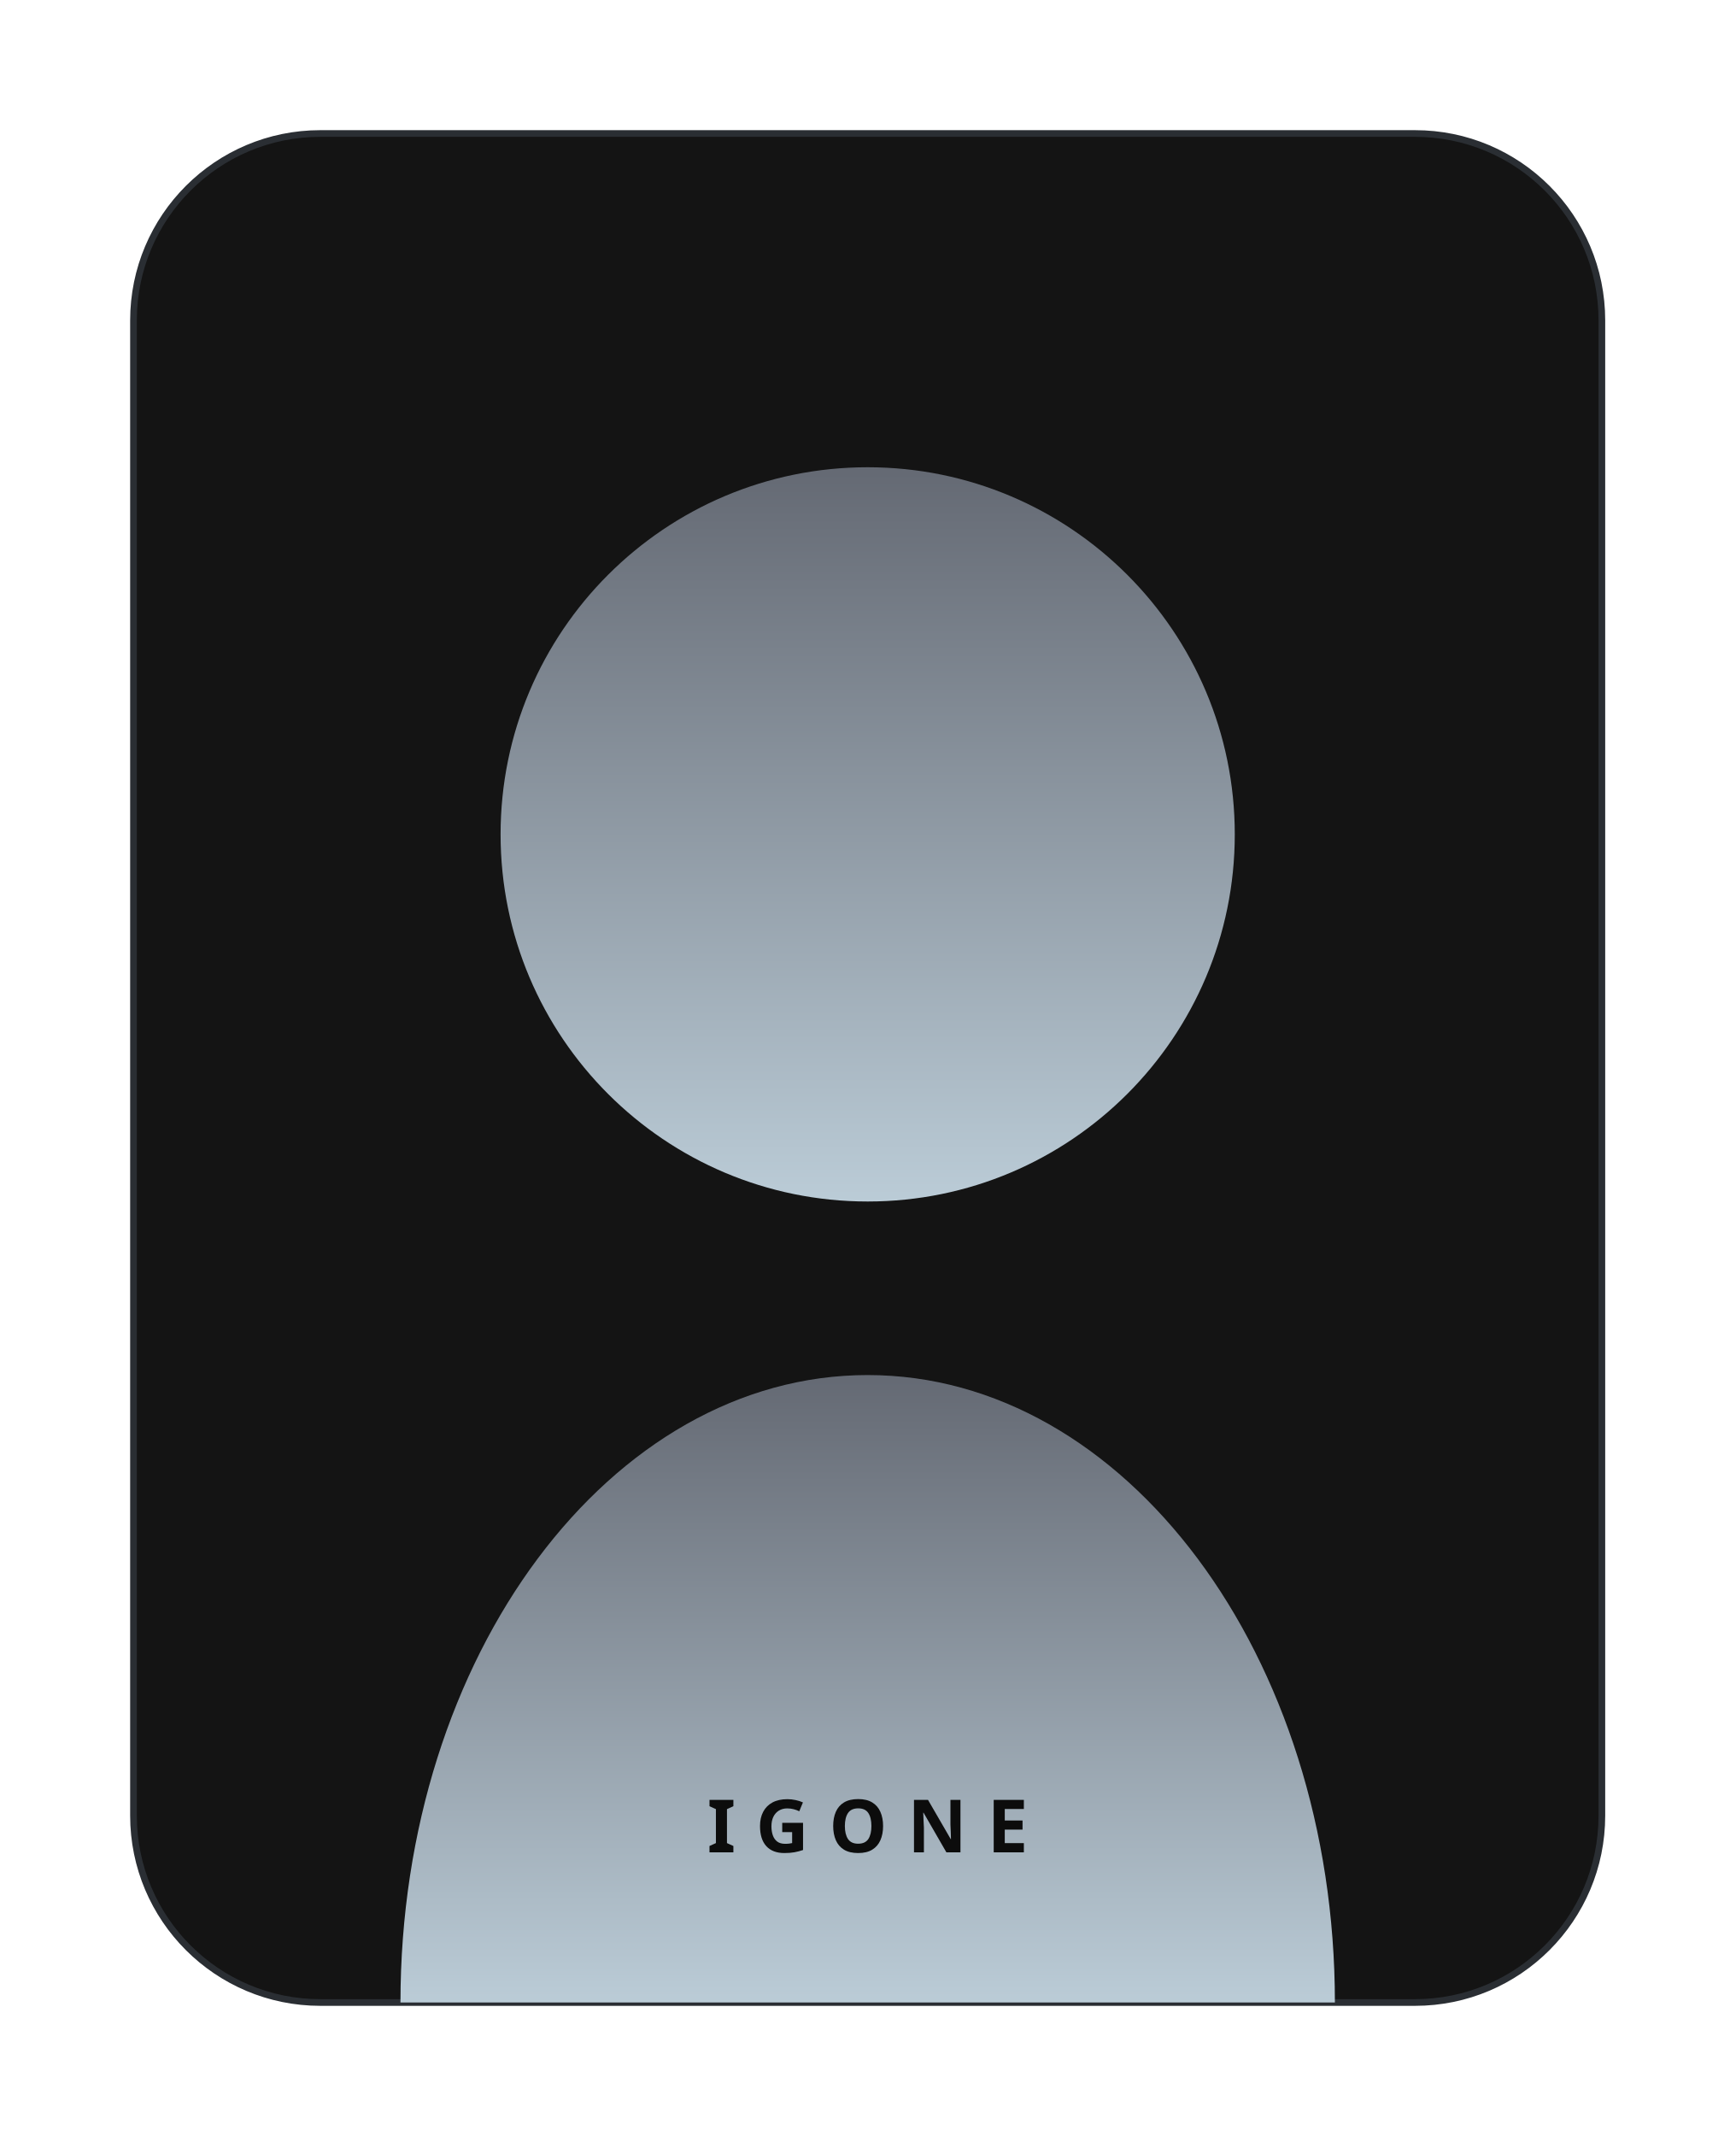
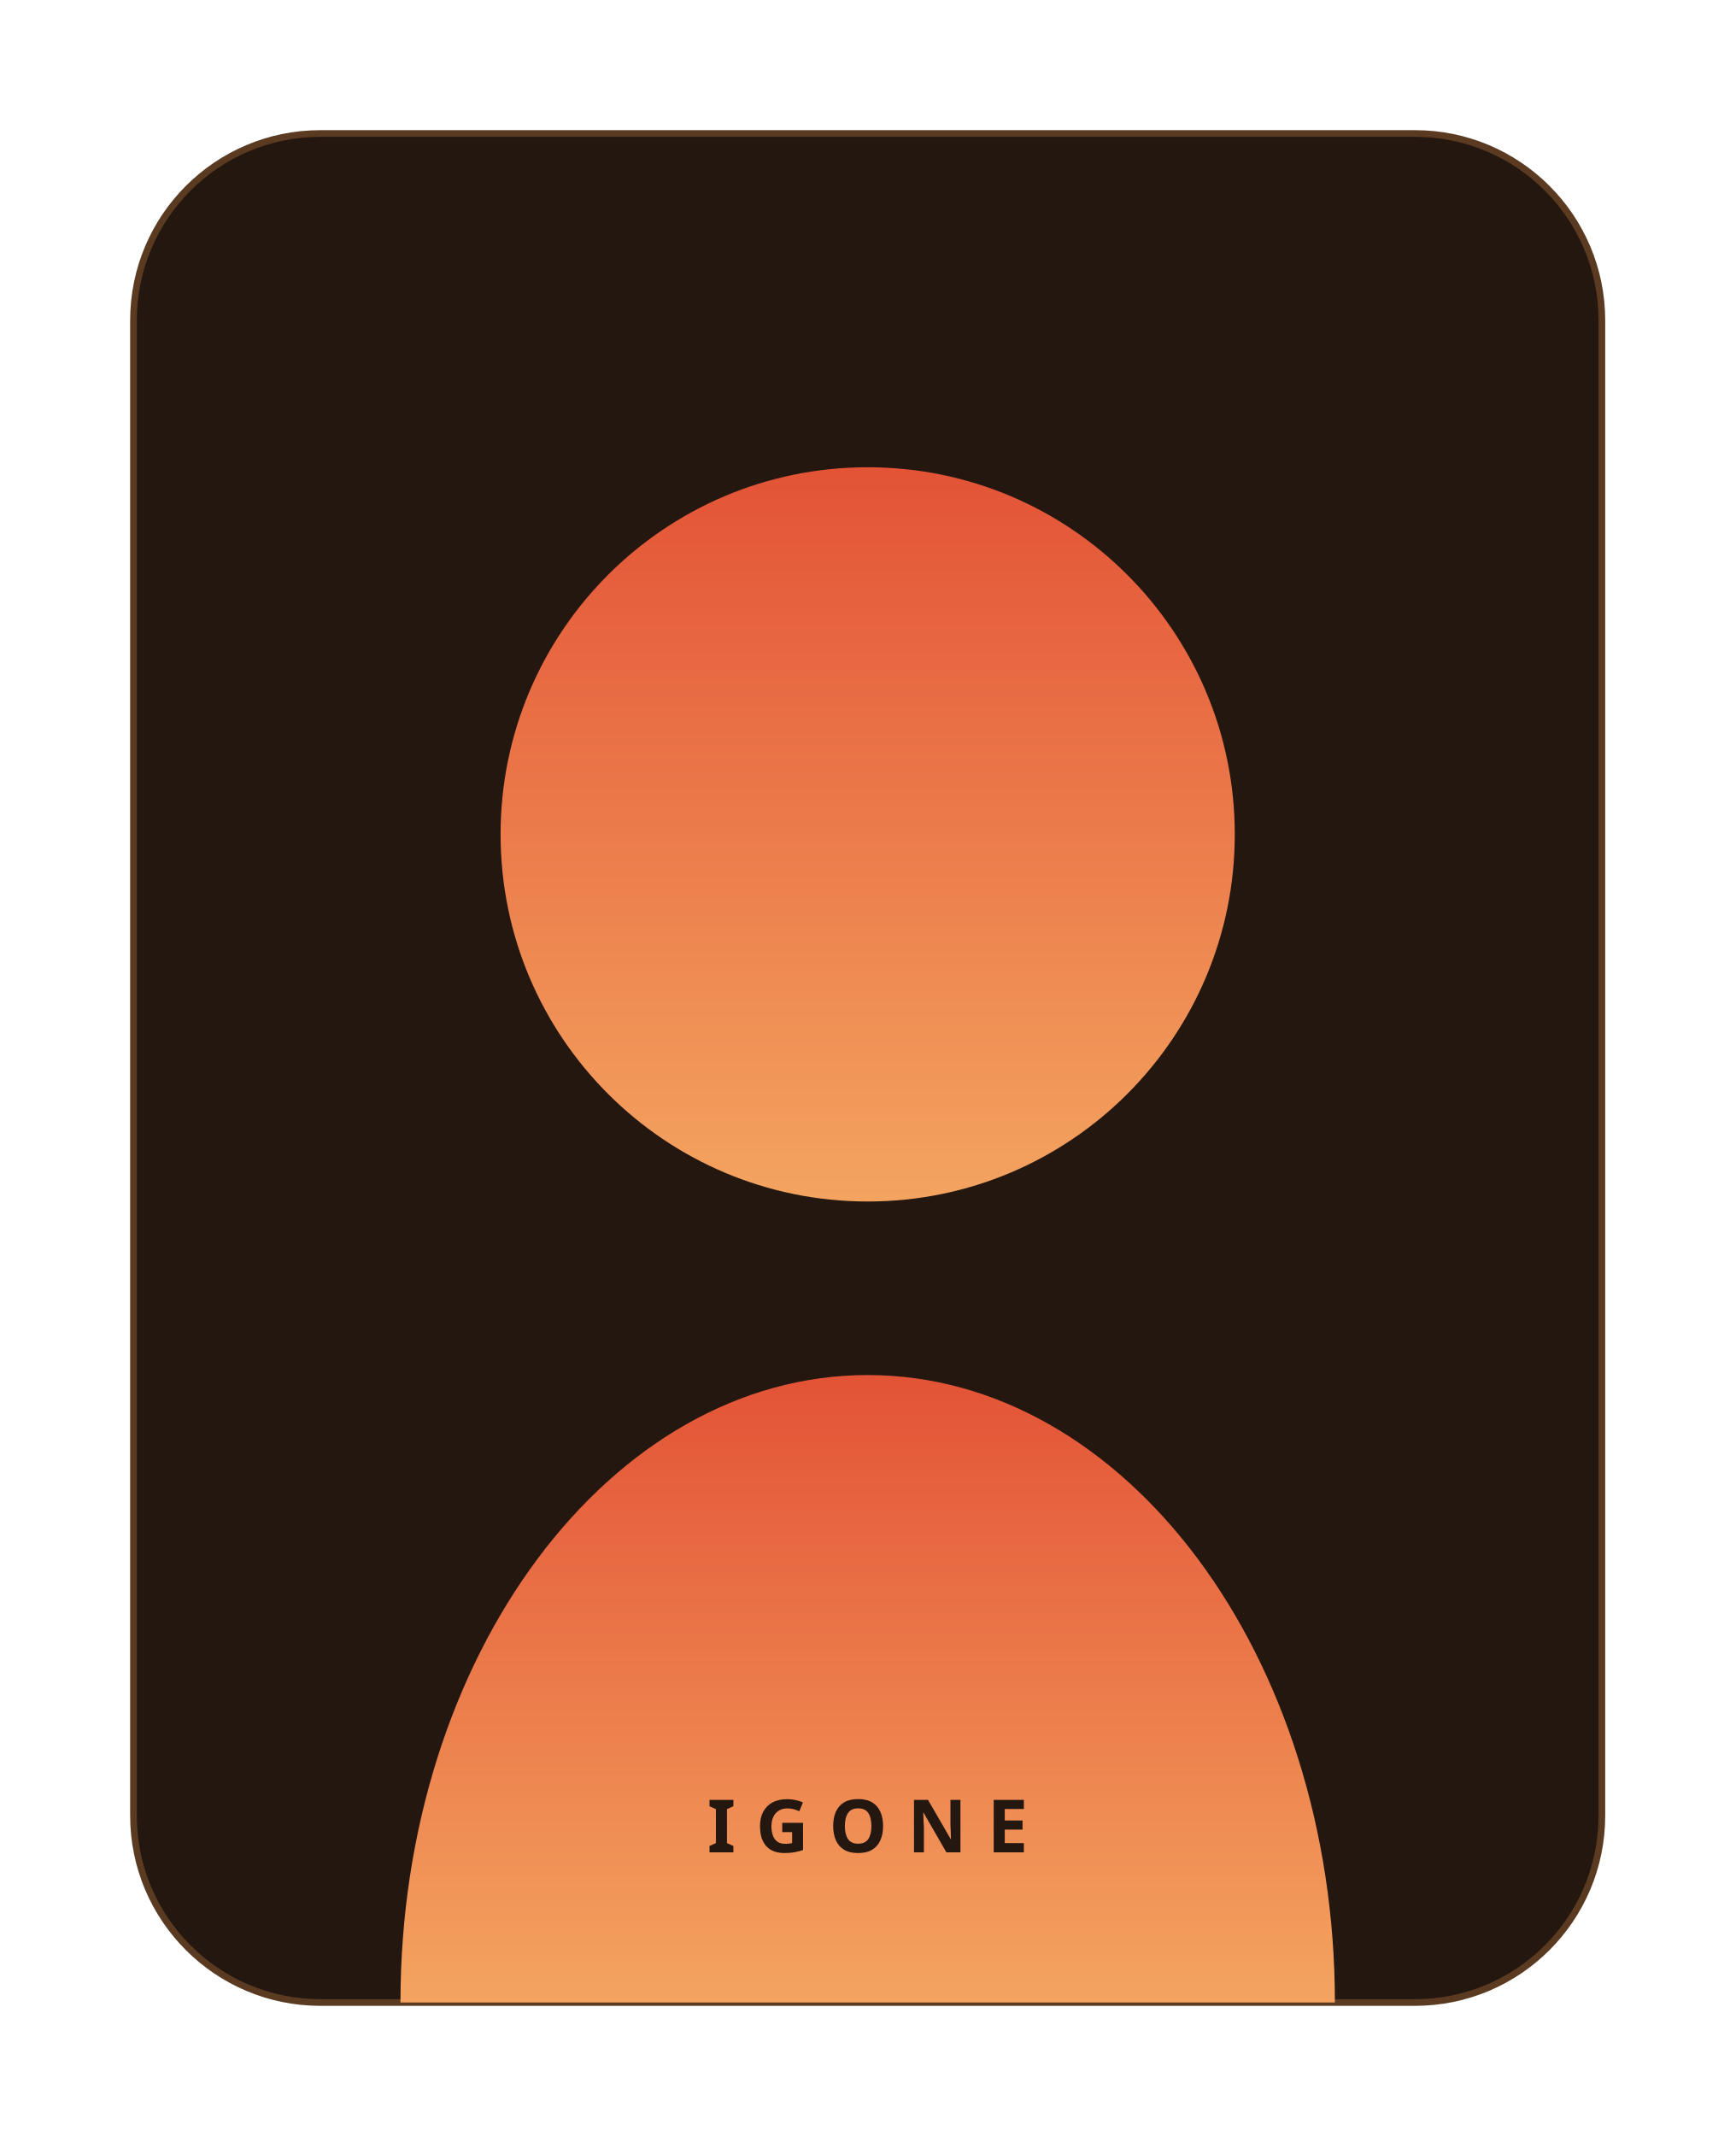
<svg xmlns="http://www.w3.org/2000/svg" width="520" height="640" viewBox="0 0 520 640" fill="none" role="img" aria-label="Retrato de Igone (placeholder)">
  <defs>
    <linearGradient id="g" x1="0" y1="0" x2="0" y2="1">
-       <stop offset="0" stop-color="#646973" />
-       <stop offset="1" stop-color="#BBCCD7" />
+       <stop offset="0" stop-color="#E35336" />
+       <stop offset="1" stop-color="#F4A460" />
    </linearGradient>
  </defs>
-   <rect x="40" y="40" width="440" height="560" rx="56" fill="#141414" stroke="#2A2E33" stroke-width="2" />
+   <rect x="40" y="40" width="440" height="560" rx="56" fill="#241710" stroke="#5B3A22" stroke-width="2" />
  <g fill="url(#g)">
    <circle cx="260" cy="250" r="110" />
    <path d="M120 600c0-104 63-188 140-188s140 84 140 188H120z" />
  </g>
-   <text x="260" y="555" text-anchor="middle" font-family="Kanit, sans-serif" font-size="22" letter-spacing="6" fill="#0C0C0C" font-weight="700">IGONE</text>
+   <text x="260" y="555" text-anchor="middle" font-family="Kanit, sans-serif" font-size="22" letter-spacing="6" fill="#241710" font-weight="700">IGONE</text>
</svg>
